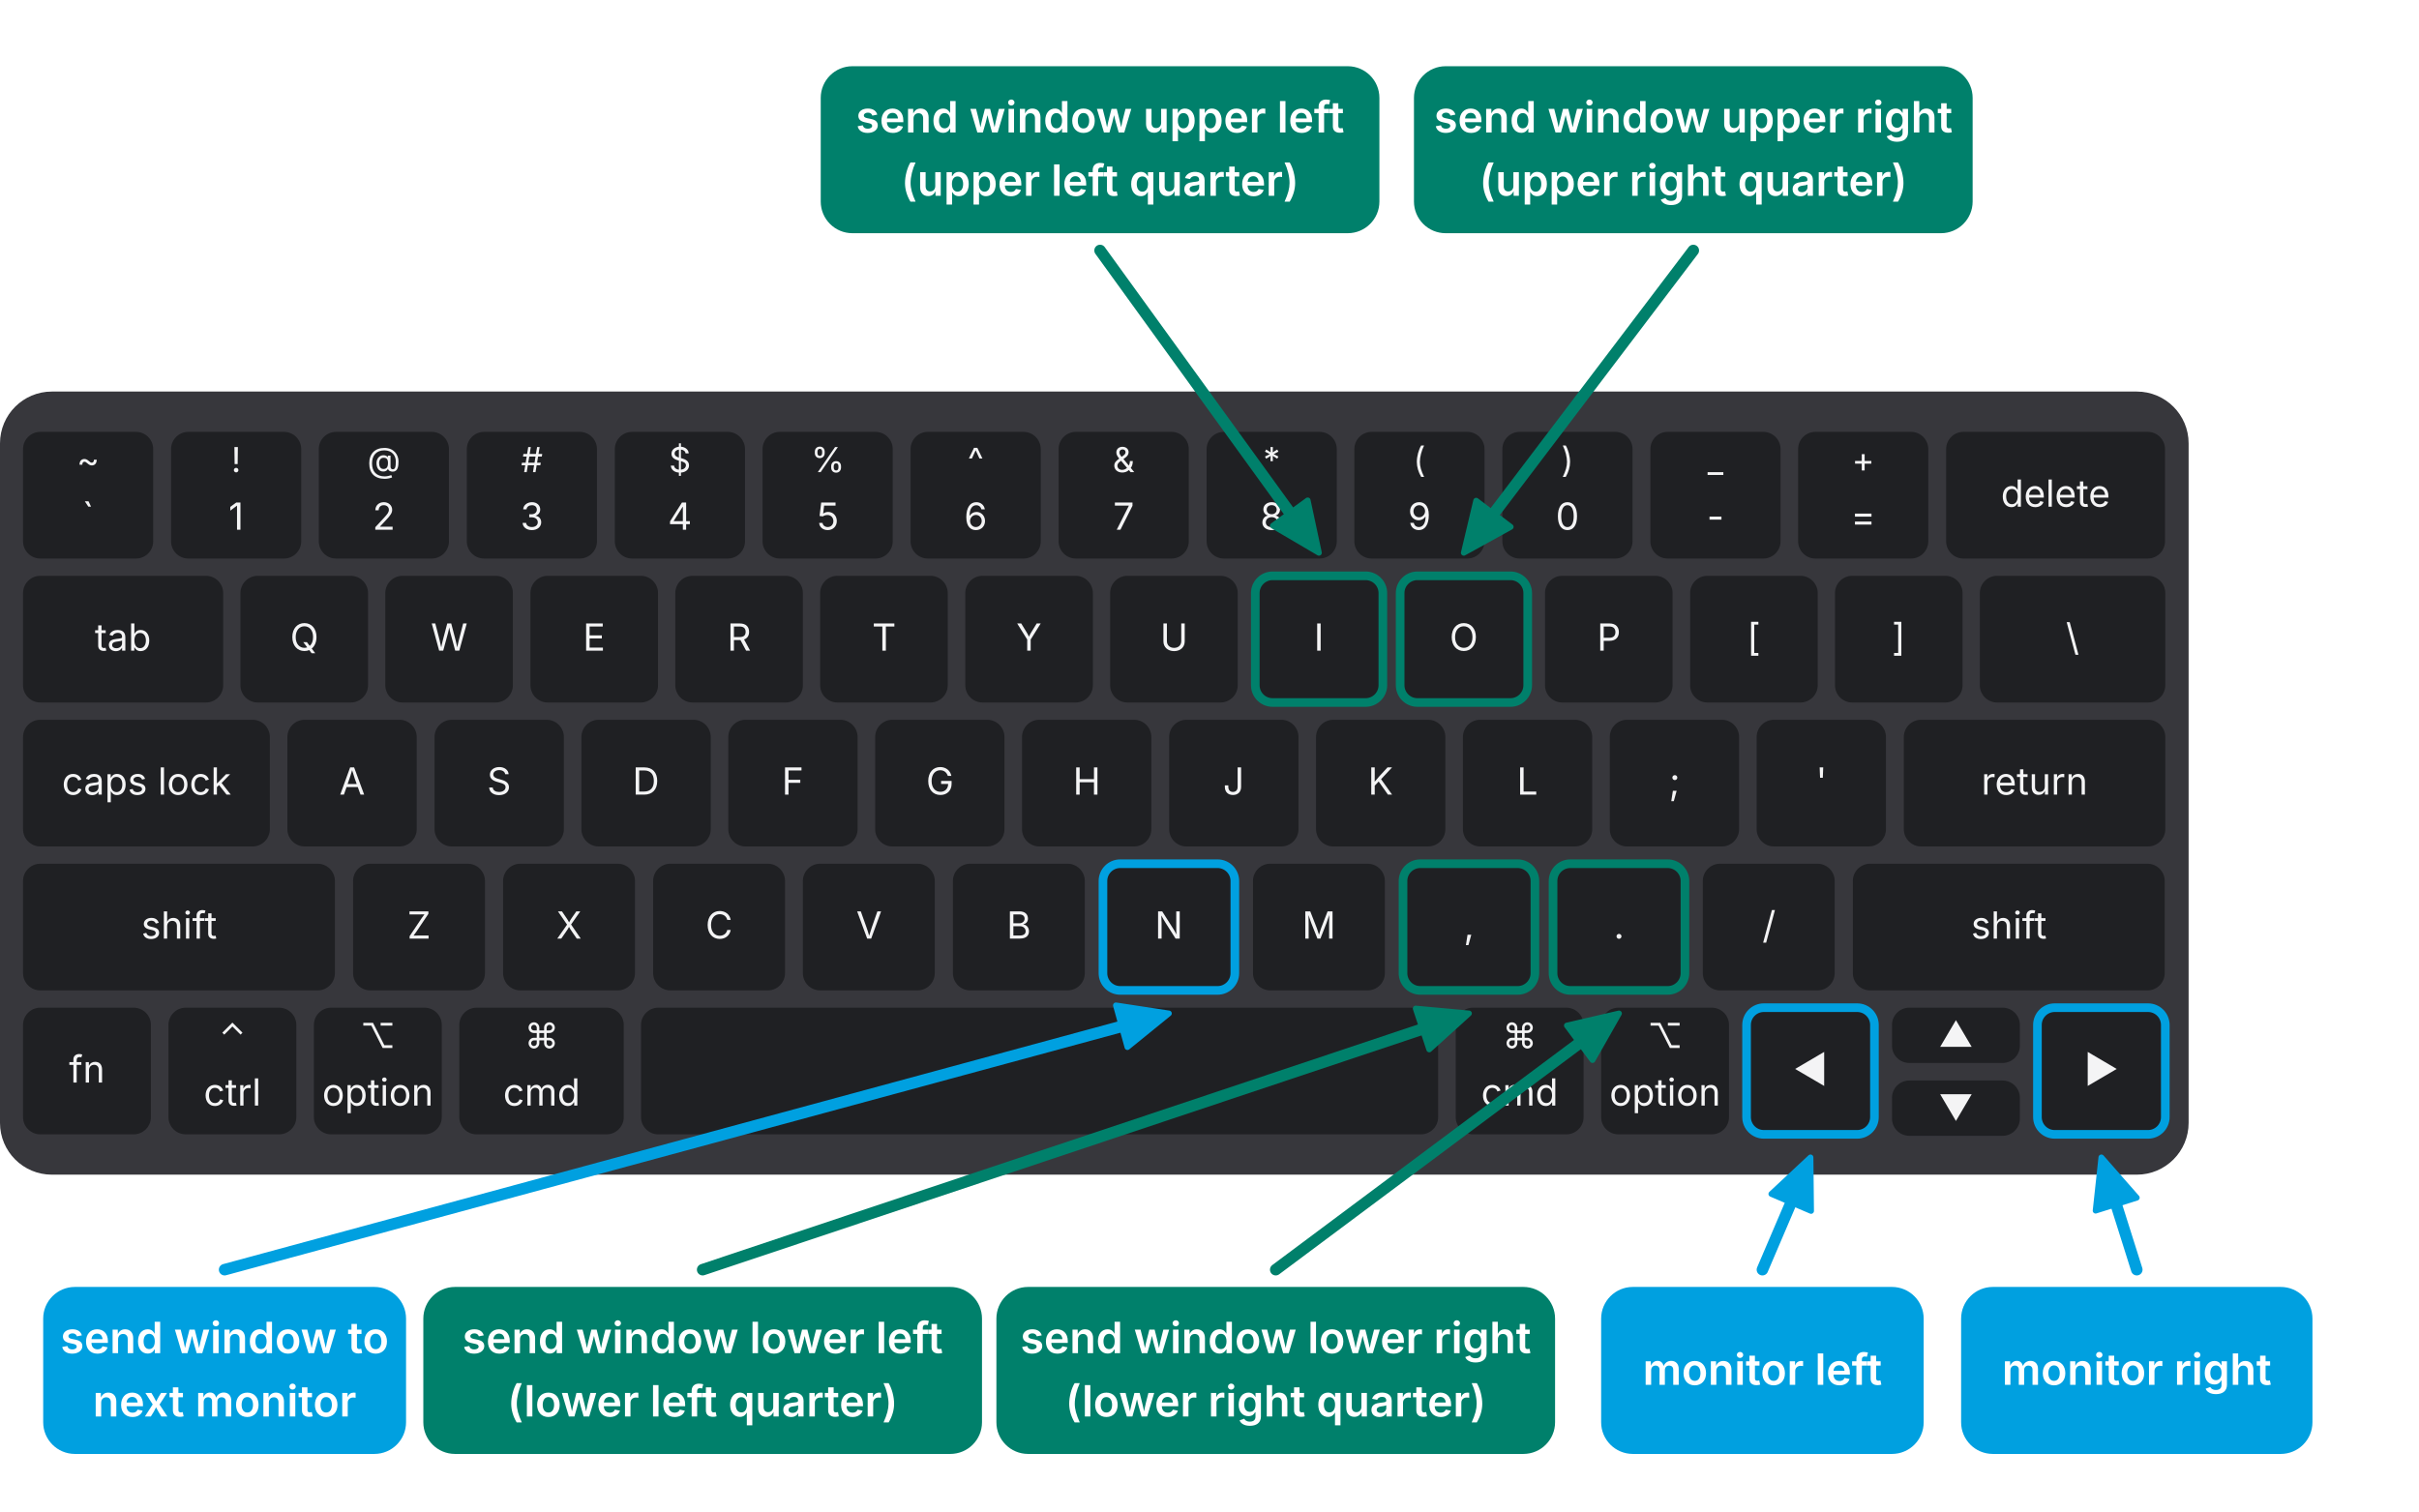
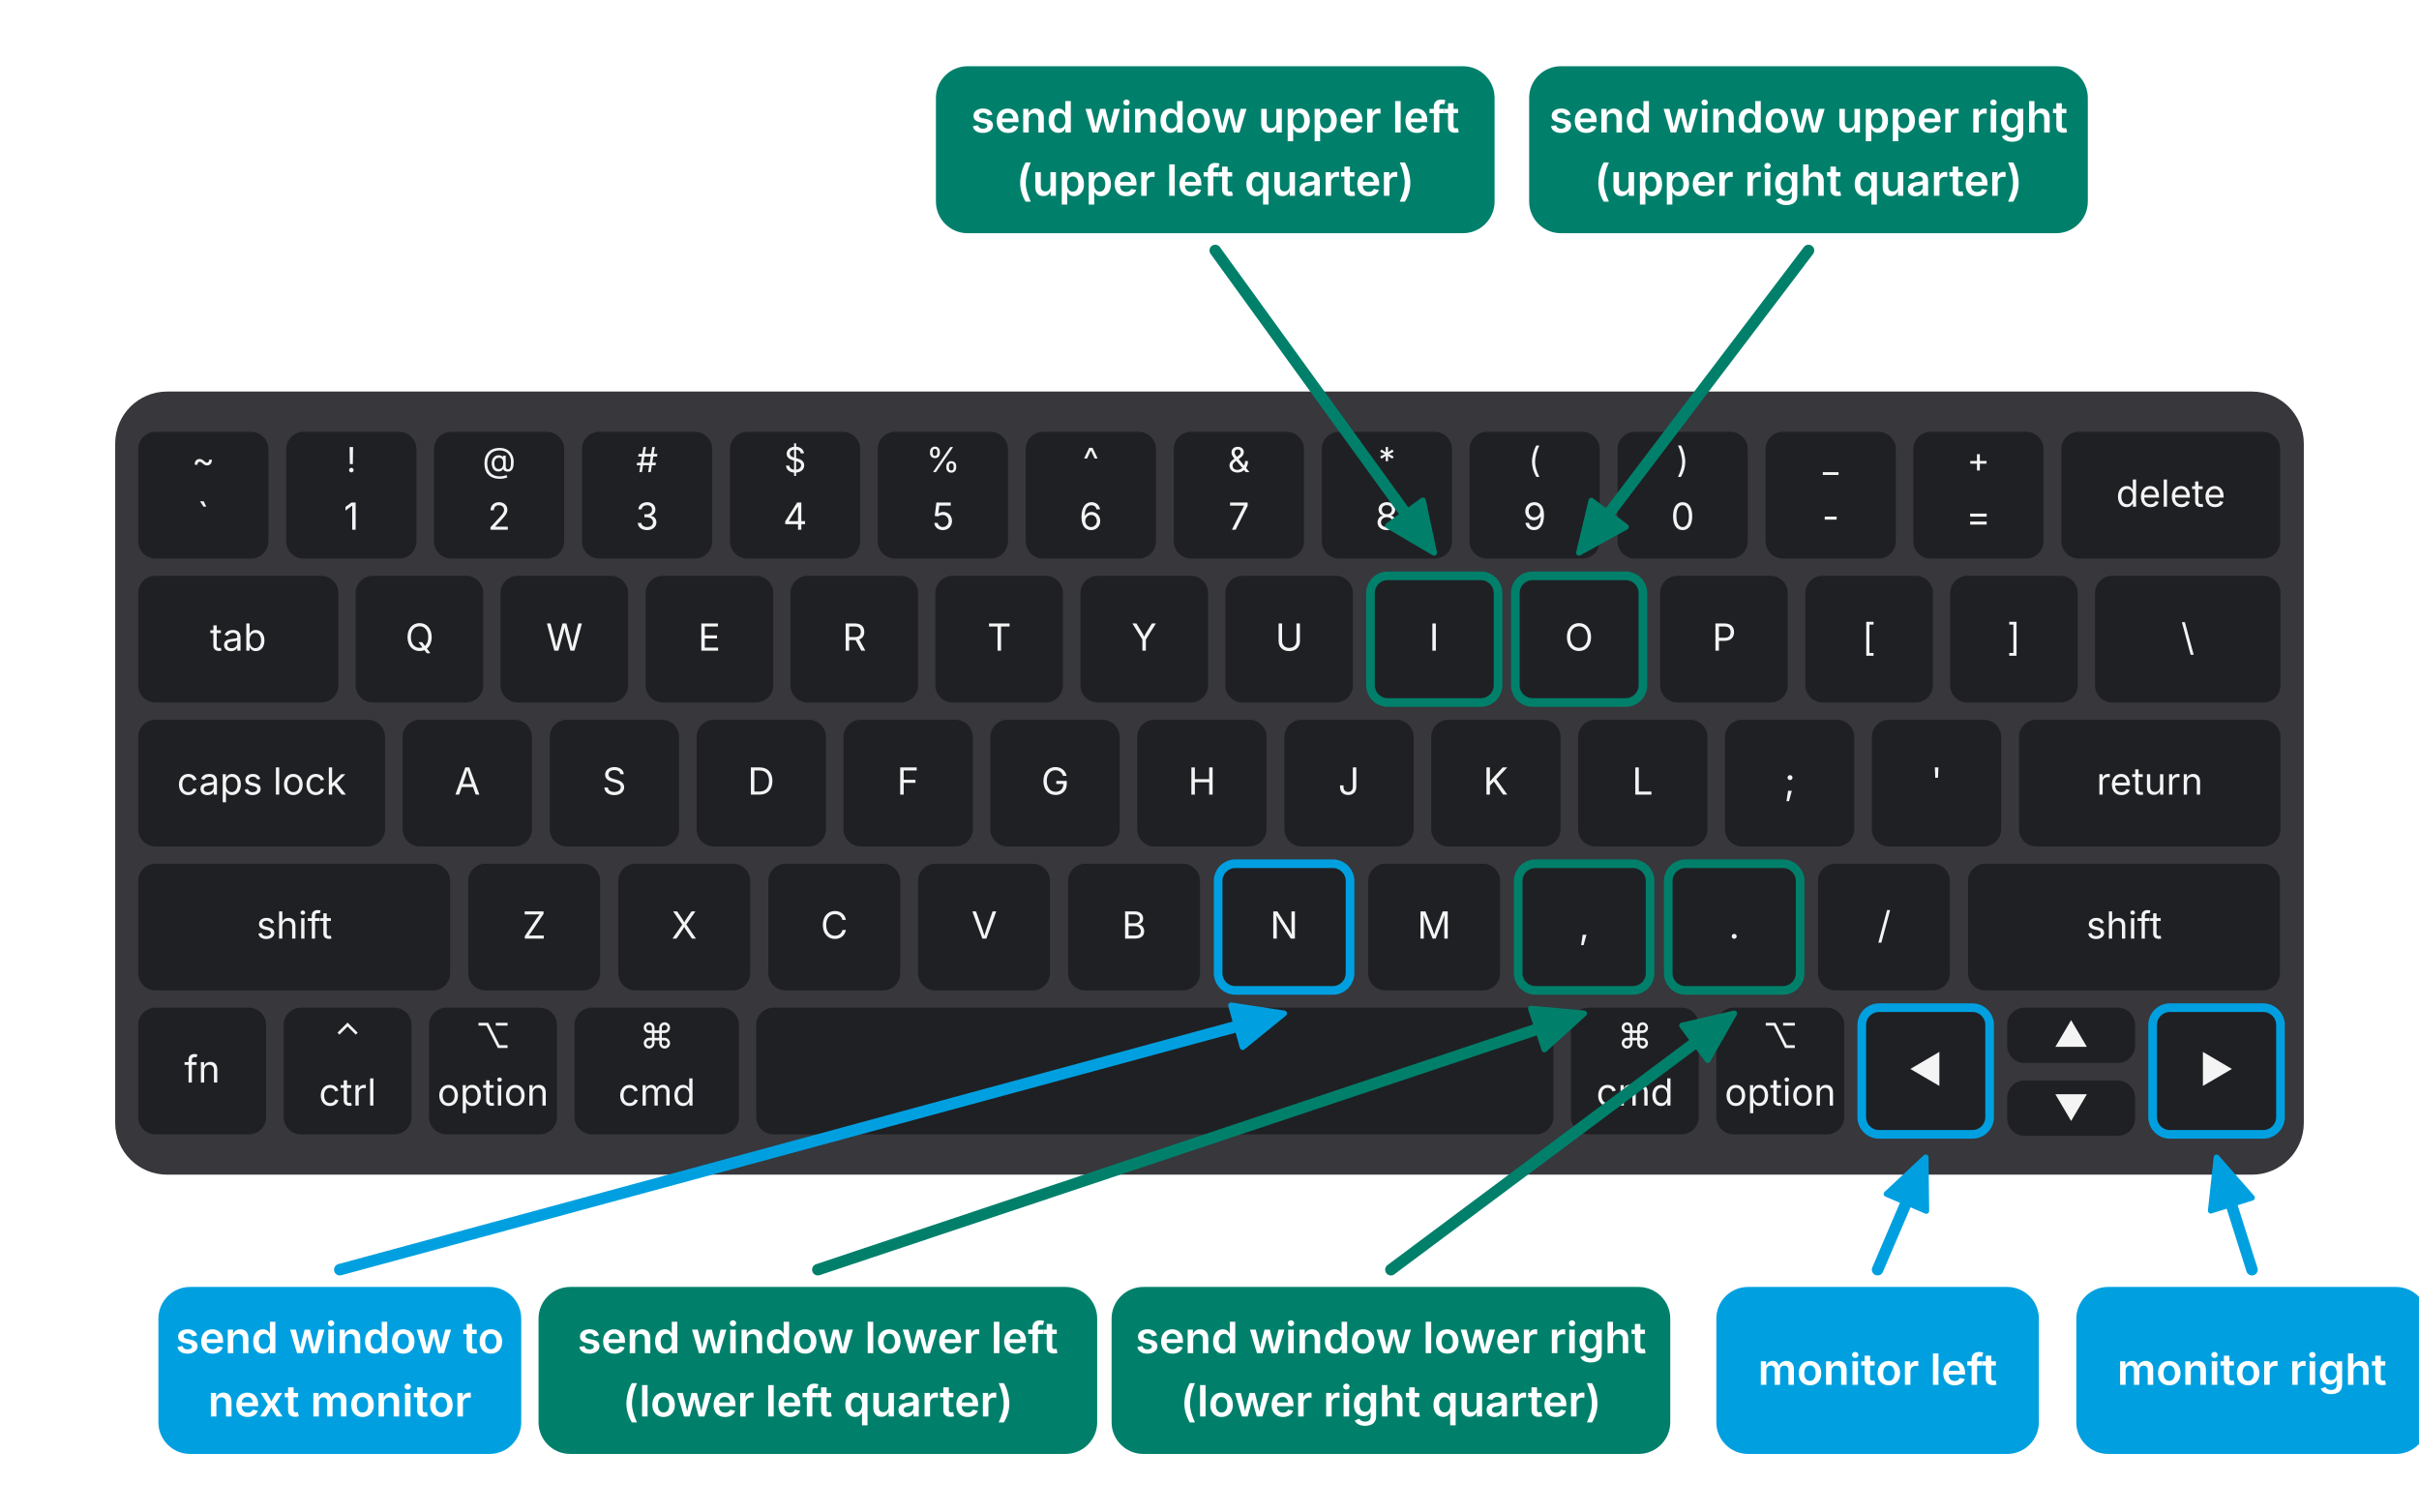
<svg xmlns="http://www.w3.org/2000/svg" viewBox="0 0 840 525" font-family="system-ui,-apple-system,sans-serif">
  <style>
text.t{fill:#fff;font-weight:600} text.k{fill:#f4f4f5} text.w{fill:#fff;font-weight:600}
rect.b{fill:#37373c} rect.k{fill:#1f2023} rect.h{fill:#1f2023;stroke:#00806b;stroke-width:3} rect.hm{fill:#1f2023;stroke:#00a0e0;stroke-width:3}
</style>
  <rect x="0" y="-8" width="840" height="700" fill="#fff" />
-   <rect class="b" x="0" y="136" width="760" height="272" rx="18" />
-   <rect class="k" x="8.0" y="150.0" width="45.2" height="44.0" rx="6" />
-   <text class="k" x="30.6" y="164.0" text-anchor="middle" font-size="12">~</text>
-   <text class="k" x="30.6" y="184.0" text-anchor="middle" font-size="13">`</text>
-   <rect class="k" x="59.4" y="150.0" width="45.2" height="44.0" rx="6" />
-   <text class="k" x="82.0" y="164.0" text-anchor="middle" font-size="12">!</text>
-   <text class="k" x="82.0" y="184.0" text-anchor="middle" font-size="13">1</text>
-   <rect class="k" x="110.7" y="150.0" width="45.2" height="44.0" rx="6" />
-   <text class="k" x="133.3" y="164.0" text-anchor="middle" font-size="12">@</text>
-   <text class="k" x="133.3" y="184.0" text-anchor="middle" font-size="13">2</text>
-   <rect class="k" x="162.1" y="150.0" width="45.2" height="44.0" rx="6" />
-   <text class="k" x="184.7" y="164.0" text-anchor="middle" font-size="12">#</text>
-   <text class="k" x="184.7" y="184.0" text-anchor="middle" font-size="13">3</text>
-   <rect class="k" x="213.5" y="150.0" width="45.2" height="44.0" rx="6" />
-   <text class="k" x="236.1" y="164.0" text-anchor="middle" font-size="12">$</text>
-   <text class="k" x="236.1" y="184.0" text-anchor="middle" font-size="13">4</text>
-   <rect class="k" x="264.8" y="150.0" width="45.2" height="44.0" rx="6" />
-   <text class="k" x="287.5" y="164.0" text-anchor="middle" font-size="12">%</text>
-   <text class="k" x="287.5" y="184.0" text-anchor="middle" font-size="13">5</text>
-   <rect class="k" x="316.2" y="150.0" width="45.2" height="44.0" rx="6" />
-   <text class="k" x="338.8" y="164.0" text-anchor="middle" font-size="12">^</text>
-   <text class="k" x="338.8" y="184.0" text-anchor="middle" font-size="13">6</text>
-   <rect class="k" x="367.6" y="150.0" width="45.2" height="44.0" rx="6" />
-   <text class="k" x="390.2" y="164.0" text-anchor="middle" font-size="12">&amp;</text>
-   <text class="k" x="390.2" y="184.0" text-anchor="middle" font-size="13">7</text>
-   <rect class="k" x="419.0" y="150.0" width="45.2" height="44.0" rx="6" />
-   <text class="k" x="441.6" y="164.0" text-anchor="middle" font-size="12">*</text>
-   <text class="k" x="441.6" y="184.0" text-anchor="middle" font-size="13">8</text>
-   <rect class="k" x="470.3" y="150.0" width="45.2" height="44.0" rx="6" />
-   <text class="k" x="492.9" y="164.0" text-anchor="middle" font-size="12">(</text>
-   <text class="k" x="492.9" y="184.0" text-anchor="middle" font-size="13">9</text>
-   <rect class="k" x="521.7" y="150.0" width="45.2" height="44.0" rx="6" />
-   <text class="k" x="544.3" y="164.0" text-anchor="middle" font-size="12">)</text>
-   <text class="k" x="544.3" y="184.0" text-anchor="middle" font-size="13">0</text>
-   <rect class="k" x="573.1" y="150.0" width="45.2" height="44.0" rx="6" />
-   <text class="k" x="595.7" y="164.0" text-anchor="middle" font-size="12">_</text>
-   <text class="k" x="595.7" y="184.0" text-anchor="middle" font-size="13">-</text>
-   <rect class="k" x="624.4" y="150.0" width="45.2" height="44.0" rx="6" />
-   <text class="k" x="647.0" y="164.0" text-anchor="middle" font-size="12">+</text>
-   <text class="k" x="647.0" y="184.0" text-anchor="middle" font-size="13">=</text>
-   <rect class="k" x="675.8" y="150.0" width="76.0" height="44.0" rx="6" />
-   <text class="k" x="713.8" y="176.0" text-anchor="middle" font-size="13">delete</text>
-   <rect class="k" x="8.0" y="200.0" width="69.5" height="44.0" rx="6" />
-   <text class="k" x="42.7" y="226.0" text-anchor="middle" font-size="13">tab</text>
-   <rect class="k" x="83.5" y="200.0" width="44.3" height="44.0" rx="6" />
-   <text class="k" x="105.7" y="226.0" text-anchor="middle" font-size="13">Q</text>
-   <rect class="k" x="133.8" y="200.0" width="44.3" height="44.0" rx="6" />
-   <text class="k" x="156.0" y="226.0" text-anchor="middle" font-size="13">W</text>
-   <rect class="k" x="184.2" y="200.0" width="44.3" height="44.0" rx="6" />
-   <text class="k" x="206.3" y="226.0" text-anchor="middle" font-size="13">E</text>
-   <rect class="k" x="234.5" y="200.0" width="44.3" height="44.0" rx="6" />
-   <text class="k" x="256.7" y="226.0" text-anchor="middle" font-size="13">R</text>
-   <rect class="k" x="284.8" y="200.0" width="44.3" height="44.0" rx="6" />
-   <text class="k" x="307.0" y="226.0" text-anchor="middle" font-size="13">T</text>
-   <rect class="k" x="335.2" y="200.0" width="44.3" height="44.0" rx="6" />
-   <text class="k" x="357.3" y="226.0" text-anchor="middle" font-size="13">Y</text>
-   <rect class="k" x="385.5" y="200.0" width="44.3" height="44.0" rx="6" />
-   <text class="k" x="407.7" y="226.0" text-anchor="middle" font-size="13">U</text>
-   <rect class="h" x="435.9" y="200.0" width="44.3" height="44.0" rx="6" />
-   <text class="k" x="458.0" y="226.0" text-anchor="middle" font-size="13">I</text>
-   <rect class="h" x="486.2" y="200.0" width="44.3" height="44.0" rx="6" />
-   <text class="k" x="508.3" y="226.0" text-anchor="middle" font-size="13">O</text>
-   <rect class="k" x="536.5" y="200.0" width="44.3" height="44.0" rx="6" />
-   <text class="k" x="558.7" y="226.0" text-anchor="middle" font-size="13">P</text>
-   <rect class="k" x="586.9" y="200.0" width="44.3" height="44.0" rx="6" />
-   <text class="k" x="609.0" y="226.0" text-anchor="middle" font-size="13">[</text>
-   <rect class="k" x="637.2" y="200.0" width="44.3" height="44.0" rx="6" />
-   <text class="k" x="659.3" y="226.0" text-anchor="middle" font-size="13">]</text>
-   <rect class="k" x="687.5" y="200.0" width="64.4" height="44.0" rx="6" />
-   <text class="k" x="719.7" y="226.0" text-anchor="middle" font-size="13">\</text>
-   <rect class="k" x="8.0" y="250.0" width="85.7" height="44.0" rx="6" />
-   <text class="k" x="50.9" y="276.0" text-anchor="middle" font-size="13">caps lock</text>
-   <rect class="k" x="99.8" y="250.0" width="44.9" height="44.0" rx="6" />
-   <text class="k" x="122.3" y="276.0" text-anchor="middle" font-size="13">A</text>
-   <rect class="k" x="150.9" y="250.0" width="44.9" height="44.0" rx="6" />
-   <text class="k" x="173.3" y="276.0" text-anchor="middle" font-size="13">S</text>
-   <rect class="k" x="201.9" y="250.0" width="44.9" height="44.0" rx="6" />
-   <text class="k" x="224.3" y="276.0" text-anchor="middle" font-size="13">D</text>
-   <rect class="k" x="252.9" y="250.0" width="44.9" height="44.0" rx="6" />
-   <text class="k" x="275.3" y="276.0" text-anchor="middle" font-size="13">F</text>
-   <rect class="k" x="303.9" y="250.0" width="44.9" height="44.0" rx="6" />
-   <text class="k" x="326.4" y="276.0" text-anchor="middle" font-size="13">G</text>
-   <rect class="k" x="354.9" y="250.0" width="44.9" height="44.0" rx="6" />
-   <text class="k" x="377.4" y="276.0" text-anchor="middle" font-size="13">H</text>
-   <rect class="k" x="406.0" y="250.0" width="44.9" height="44.0" rx="6" />
-   <text class="k" x="428.4" y="276.0" text-anchor="middle" font-size="13">J</text>
-   <rect class="k" x="457.0" y="250.0" width="44.9" height="44.0" rx="6" />
-   <text class="k" x="479.4" y="276.0" text-anchor="middle" font-size="13">K</text>
-   <rect class="k" x="508.0" y="250.0" width="44.9" height="44.0" rx="6" />
-   <text class="k" x="530.4" y="276.0" text-anchor="middle" font-size="13">L</text>
-   <rect class="k" x="559.0" y="250.0" width="44.9" height="44.0" rx="6" />
-   <text class="k" x="581.5" y="276.0" text-anchor="middle" font-size="13">;</text>
-   <rect class="k" x="610.0" y="250.0" width="44.9" height="44.0" rx="6" />
-   <text class="k" x="632.5" y="276.0" text-anchor="middle" font-size="13">'</text>
-   <rect class="k" x="661.1" y="250.0" width="90.8" height="44.0" rx="6" />
-   <text class="k" x="706.5" y="276.0" text-anchor="middle" font-size="13">return</text>
-   <rect class="k" x="8.0" y="300.0" width="108.3" height="44.0" rx="6" />
-   <text class="k" x="62.2" y="326.0" text-anchor="middle" font-size="13">shift</text>
-   <rect class="k" x="122.6" y="300.0" width="45.8" height="44.0" rx="6" />
-   <text class="k" x="145.5" y="326.0" text-anchor="middle" font-size="13">Z</text>
-   <rect class="k" x="174.7" y="300.0" width="45.8" height="44.0" rx="6" />
-   <text class="k" x="197.6" y="326.0" text-anchor="middle" font-size="13">X</text>
-   <rect class="k" x="226.8" y="300.0" width="45.8" height="44.0" rx="6" />
-   <text class="k" x="249.7" y="326.0" text-anchor="middle" font-size="13">C</text>
-   <rect class="k" x="278.8" y="300.0" width="45.8" height="44.0" rx="6" />
-   <text class="k" x="301.8" y="326.0" text-anchor="middle" font-size="13">V</text>
-   <rect class="k" x="330.9" y="300.0" width="45.8" height="44.0" rx="6" />
-   <text class="k" x="353.8" y="326.0" text-anchor="middle" font-size="13">B</text>
-   <rect class="hm" x="383.0" y="300.0" width="45.8" height="44.0" rx="6" />
-   <text class="k" x="405.9" y="326.0" text-anchor="middle" font-size="13">N</text>
-   <rect class="k" x="435.1" y="300.0" width="45.8" height="44.0" rx="6" />
-   <text class="k" x="458.0" y="326.0" text-anchor="middle" font-size="13">M</text>
-   <rect class="h" x="487.2" y="300.0" width="45.8" height="44.0" rx="6" />
-   <text class="k" x="510.1" y="326.0" text-anchor="middle" font-size="13">,</text>
-   <rect class="h" x="539.3" y="300.0" width="45.8" height="44.0" rx="6" />
-   <text class="k" x="562.2" y="326.0" text-anchor="middle" font-size="13">.</text>
-   <rect class="k" x="591.3" y="300.0" width="45.8" height="44.0" rx="6" />
-   <text class="k" x="614.3" y="326.0" text-anchor="middle" font-size="13">/</text>
-   <rect class="k" x="643.4" y="300.0" width="108.3" height="44.0" rx="6" />
-   <text class="k" x="697.6" y="326.0" text-anchor="middle" font-size="13">shift</text>
-   <rect class="k" x="8.0" y="350.0" width="44.4" height="44.0" rx="6" />
-   <text class="k" x="30.2" y="376.0" text-anchor="middle" font-size="13">fn</text>
-   <rect class="k" x="58.5" y="350.0" width="44.4" height="44.0" rx="6" />
-   <text class="k" x="80.7" y="364.0" text-anchor="middle" font-size="12">⌃</text>
-   <text class="k" x="80.7" y="384.0" text-anchor="middle" font-size="13">ctrl</text>
-   <rect class="k" x="109.0" y="350.0" width="44.4" height="44.0" rx="6" />
-   <text class="k" x="131.2" y="364.0" text-anchor="middle" font-size="12">⌥</text>
-   <text class="k" x="131.2" y="384.0" text-anchor="middle" font-size="13">option</text>
-   <rect class="k" x="159.5" y="350.0" width="57.1" height="44.0" rx="6" />
-   <text class="k" x="188.1" y="364.0" text-anchor="middle" font-size="12">⌘</text>
-   <text class="k" x="188.1" y="384.0" text-anchor="middle" font-size="13">cmd</text>
-   <rect class="k" x="222.6" y="350.0" width="276.8" height="44.0" rx="6" />
-   <text class="k" x="361.0" y="376.0" text-anchor="middle" font-size="13" />
-   <rect class="k" x="505.5" y="350.0" width="44.4" height="44.0" rx="6" />
-   <text class="k" x="527.7" y="364.0" text-anchor="middle" font-size="12">⌘</text>
-   <text class="k" x="527.7" y="384.0" text-anchor="middle" font-size="13">cmd</text>
-   <rect class="k" x="556.0" y="350.0" width="44.4" height="44.0" rx="6" />
-   <text class="k" x="578.2" y="364.0" text-anchor="middle" font-size="12">⌥</text>
-   <text class="k" x="578.2" y="384.0" text-anchor="middle" font-size="13">option</text>
-   <rect class="hm" x="606.5" y="350.0" width="44.4" height="44.0" rx="6" />
-   <text class="k" x="628.7" y="376.0" text-anchor="middle" font-size="13">◀</text>
-   <rect class="k" x="657.0" y="350.0" width="44.4" height="19.2" rx="6" />
-   <text class="k" x="679.2" y="363.6" text-anchor="middle" font-size="12">▲</text>
-   <rect class="k" x="657.0" y="375.3" width="44.4" height="19.2" rx="6" />
-   <text class="k" x="679.2" y="388.8" text-anchor="middle" font-size="12">▼</text>
-   <rect class="hm" x="707.5" y="350.0" width="44.4" height="44.0" rx="6" />
-   <text class="k" x="729.7" y="376.0" text-anchor="middle" font-size="13">▶</text>
-   <rect x="285" y="23" width="194" height="58" rx="11" fill="#00806b" />
-   <text class="t" x="382" y="46" text-anchor="middle" font-size="15" font-weight="600">send window upper left</text>
-   <text class="t" x="382" y="68" text-anchor="middle" font-size="15" font-weight="600">(upper left quarter)</text>
-   <line x1="382" y1="87" x2="448" y2="178.2" stroke="#00806b" stroke-width="4" stroke-linecap="round" />
-   <polygon points="458,192 442,182.6 454.1,173.8" fill="#00806b" stroke="#00806b" stroke-width="2" stroke-linejoin="round" />
-   <rect x="491" y="23" width="194" height="58" rx="11" fill="#00806b" />
-   <text class="t" x="588" y="46" text-anchor="middle" font-size="15" font-weight="600">send window upper right</text>
-   <text class="t" x="588" y="68" text-anchor="middle" font-size="15" font-weight="600">(upper right quarter)</text>
-   <line x1="588" y1="87" x2="518.6" y2="178.5" stroke="#00806b" stroke-width="4" stroke-linecap="round" />
-   <polygon points="508.3,192 512.6,173.9 524.6,183" fill="#00806b" stroke="#00806b" stroke-width="2" stroke-linejoin="round" />
-   <rect x="15" y="447" width="126" height="58" rx="11" fill="#00a0e0" />
-   <text class="w" x="78" y="470" text-anchor="middle" font-size="15" font-weight="600">send window to</text>
-   <text class="w" x="78" y="492" text-anchor="middle" font-size="15" font-weight="600">next monitor</text>
-   <line x1="78" y1="441" x2="389.5" y2="356.5" stroke="#00a0e0" stroke-width="4" stroke-linecap="round" />
-   <polygon points="405.9,352 391.5,363.7 387.5,349.2" fill="#00a0e0" stroke="#00a0e0" stroke-width="2" stroke-linejoin="round" />
-   <rect x="147" y="447" width="194" height="58" rx="11" fill="#00806b" />
-   <text class="t" x="244" y="470" text-anchor="middle" font-size="15" font-weight="600">send window lower left</text>
-   <text class="t" x="244" y="492" text-anchor="middle" font-size="15" font-weight="600">(lower left quarter)</text>
-   <line x1="244" y1="441" x2="494" y2="357.4" stroke="#00806b" stroke-width="4" stroke-linecap="round" />
-   <polygon points="510.1,352 496.3,364.5 491.6,350.3" fill="#00806b" stroke="#00806b" stroke-width="2" stroke-linejoin="round" />
-   <rect x="346" y="447" width="194" height="58" rx="11" fill="#00806b" />
-   <text class="t" x="443" y="470" text-anchor="middle" font-size="15" font-weight="600">send window lower right</text>
-   <text class="t" x="443" y="492" text-anchor="middle" font-size="15" font-weight="600">(lower right quarter)</text>
-   <line x1="443" y1="441" x2="548.6" y2="362.2" stroke="#00806b" stroke-width="4" stroke-linecap="round" />
-   <polygon points="562.2,352 553,368.2 544.1,356.2" fill="#00806b" stroke="#00806b" stroke-width="2" stroke-linejoin="round" />
-   <rect x="556" y="447" width="112" height="58" rx="11" fill="#00a0e0" />
-   <text class="w" x="612" y="481" text-anchor="middle" font-size="15" font-weight="600">monitor left</text>
-   <line x1="612" y1="441" x2="622" y2="417.6" stroke="#00a0e0" stroke-width="4" stroke-linecap="round" />
-   <polygon points="628.7,402 628.9,420.6 615.1,414.7" fill="#00a0e0" stroke="#00a0e0" stroke-width="2" stroke-linejoin="round" />
-   <rect x="681" y="447" width="122" height="58" rx="11" fill="#00a0e0" />
-   <text class="w" x="742" y="481" text-anchor="middle" font-size="15" font-weight="600">monitor right</text>
-   <line x1="742" y1="441" x2="734.8" y2="418.2" stroke="#00a0e0" stroke-width="4" stroke-linecap="round" />
-   <polygon points="729.7,402 742,416 727.7,420.5" fill="#00a0e0" stroke="#00a0e0" stroke-width="2" stroke-linejoin="round" />
+   <g transform="translate(40,0)">
+     <rect class="b" x="0" y="136" width="760" height="272" rx="18" />
+     <rect class="k" x="8.0" y="150.0" width="45.2" height="44.0" rx="6" />
+     <text class="k" x="30.6" y="164.0" text-anchor="middle" font-size="12">~</text>
+     <text class="k" x="30.6" y="184.0" text-anchor="middle" font-size="13">`</text>
+     <rect class="k" x="59.4" y="150.0" width="45.2" height="44.0" rx="6" />
+     <text class="k" x="82.0" y="164.0" text-anchor="middle" font-size="12">!</text>
+     <text class="k" x="82.0" y="184.0" text-anchor="middle" font-size="13">1</text>
+     <rect class="k" x="110.7" y="150.0" width="45.2" height="44.0" rx="6" />
+     <text class="k" x="133.3" y="164.0" text-anchor="middle" font-size="12">@</text>
+     <text class="k" x="133.3" y="184.0" text-anchor="middle" font-size="13">2</text>
+     <rect class="k" x="162.1" y="150.0" width="45.2" height="44.0" rx="6" />
+     <text class="k" x="184.7" y="164.0" text-anchor="middle" font-size="12">#</text>
+     <text class="k" x="184.7" y="184.0" text-anchor="middle" font-size="13">3</text>
+     <rect class="k" x="213.5" y="150.0" width="45.2" height="44.0" rx="6" />
+     <text class="k" x="236.1" y="164.0" text-anchor="middle" font-size="12">$</text>
+     <text class="k" x="236.1" y="184.0" text-anchor="middle" font-size="13">4</text>
+     <rect class="k" x="264.8" y="150.0" width="45.2" height="44.0" rx="6" />
+     <text class="k" x="287.5" y="164.0" text-anchor="middle" font-size="12">%</text>
+     <text class="k" x="287.5" y="184.0" text-anchor="middle" font-size="13">5</text>
+     <rect class="k" x="316.2" y="150.0" width="45.2" height="44.0" rx="6" />
+     <text class="k" x="338.8" y="164.0" text-anchor="middle" font-size="12">^</text>
+     <text class="k" x="338.8" y="184.0" text-anchor="middle" font-size="13">6</text>
+     <rect class="k" x="367.6" y="150.0" width="45.2" height="44.0" rx="6" />
+     <text class="k" x="390.2" y="164.0" text-anchor="middle" font-size="12">&amp;</text>
+     <text class="k" x="390.2" y="184.0" text-anchor="middle" font-size="13">7</text>
+     <rect class="k" x="419.0" y="150.0" width="45.2" height="44.0" rx="6" />
+     <text class="k" x="441.6" y="164.0" text-anchor="middle" font-size="12">*</text>
+     <text class="k" x="441.6" y="184.0" text-anchor="middle" font-size="13">8</text>
+     <rect class="k" x="470.3" y="150.0" width="45.2" height="44.0" rx="6" />
+     <text class="k" x="492.9" y="164.0" text-anchor="middle" font-size="12">(</text>
+     <text class="k" x="492.9" y="184.0" text-anchor="middle" font-size="13">9</text>
+     <rect class="k" x="521.7" y="150.0" width="45.2" height="44.0" rx="6" />
+     <text class="k" x="544.3" y="164.0" text-anchor="middle" font-size="12">)</text>
+     <text class="k" x="544.3" y="184.0" text-anchor="middle" font-size="13">0</text>
+     <rect class="k" x="573.1" y="150.0" width="45.2" height="44.0" rx="6" />
+     <text class="k" x="595.7" y="164.0" text-anchor="middle" font-size="12">_</text>
+     <text class="k" x="595.7" y="184.0" text-anchor="middle" font-size="13">-</text>
+     <rect class="k" x="624.4" y="150.0" width="45.2" height="44.0" rx="6" />
+     <text class="k" x="647.0" y="164.0" text-anchor="middle" font-size="12">+</text>
+     <text class="k" x="647.0" y="184.0" text-anchor="middle" font-size="13">=</text>
+     <rect class="k" x="675.8" y="150.0" width="76.0" height="44.0" rx="6" />
+     <text class="k" x="713.8" y="176.0" text-anchor="middle" font-size="13">delete</text>
+     <rect class="k" x="8.0" y="200.0" width="69.5" height="44.0" rx="6" />
+     <text class="k" x="42.7" y="226.0" text-anchor="middle" font-size="13">tab</text>
+     <rect class="k" x="83.5" y="200.0" width="44.3" height="44.0" rx="6" />
+     <text class="k" x="105.7" y="226.0" text-anchor="middle" font-size="13">Q</text>
+     <rect class="k" x="133.8" y="200.0" width="44.3" height="44.0" rx="6" />
+     <text class="k" x="156.0" y="226.0" text-anchor="middle" font-size="13">W</text>
+     <rect class="k" x="184.2" y="200.0" width="44.3" height="44.0" rx="6" />
+     <text class="k" x="206.3" y="226.0" text-anchor="middle" font-size="13">E</text>
+     <rect class="k" x="234.5" y="200.0" width="44.3" height="44.0" rx="6" />
+     <text class="k" x="256.7" y="226.0" text-anchor="middle" font-size="13">R</text>
+     <rect class="k" x="284.8" y="200.0" width="44.3" height="44.0" rx="6" />
+     <text class="k" x="307.0" y="226.0" text-anchor="middle" font-size="13">T</text>
+     <rect class="k" x="335.2" y="200.0" width="44.3" height="44.0" rx="6" />
+     <text class="k" x="357.3" y="226.0" text-anchor="middle" font-size="13">Y</text>
+     <rect class="k" x="385.5" y="200.0" width="44.3" height="44.0" rx="6" />
+     <text class="k" x="407.7" y="226.0" text-anchor="middle" font-size="13">U</text>
+     <rect class="h" x="435.9" y="200.0" width="44.3" height="44.0" rx="6" />
+     <text class="k" x="458.0" y="226.0" text-anchor="middle" font-size="13">I</text>
+     <rect class="h" x="486.2" y="200.0" width="44.3" height="44.0" rx="6" />
+     <text class="k" x="508.3" y="226.0" text-anchor="middle" font-size="13">O</text>
+     <rect class="k" x="536.5" y="200.0" width="44.3" height="44.0" rx="6" />
+     <text class="k" x="558.7" y="226.0" text-anchor="middle" font-size="13">P</text>
+     <rect class="k" x="586.9" y="200.0" width="44.3" height="44.0" rx="6" />
+     <text class="k" x="609.0" y="226.0" text-anchor="middle" font-size="13">[</text>
+     <rect class="k" x="637.2" y="200.0" width="44.3" height="44.0" rx="6" />
+     <text class="k" x="659.3" y="226.0" text-anchor="middle" font-size="13">]</text>
+     <rect class="k" x="687.5" y="200.0" width="64.4" height="44.0" rx="6" />
+     <text class="k" x="719.7" y="226.0" text-anchor="middle" font-size="13">\</text>
+     <rect class="k" x="8.0" y="250.0" width="85.7" height="44.0" rx="6" />
+     <text class="k" x="50.9" y="276.0" text-anchor="middle" font-size="13">caps lock</text>
+     <rect class="k" x="99.8" y="250.0" width="44.9" height="44.0" rx="6" />
+     <text class="k" x="122.3" y="276.0" text-anchor="middle" font-size="13">A</text>
+     <rect class="k" x="150.9" y="250.0" width="44.9" height="44.0" rx="6" />
+     <text class="k" x="173.3" y="276.0" text-anchor="middle" font-size="13">S</text>
+     <rect class="k" x="201.9" y="250.0" width="44.9" height="44.0" rx="6" />
+     <text class="k" x="224.3" y="276.0" text-anchor="middle" font-size="13">D</text>
+     <rect class="k" x="252.9" y="250.0" width="44.9" height="44.0" rx="6" />
+     <text class="k" x="275.3" y="276.0" text-anchor="middle" font-size="13">F</text>
+     <rect class="k" x="303.9" y="250.0" width="44.9" height="44.0" rx="6" />
+     <text class="k" x="326.4" y="276.0" text-anchor="middle" font-size="13">G</text>
+     <rect class="k" x="354.9" y="250.0" width="44.9" height="44.0" rx="6" />
+     <text class="k" x="377.4" y="276.0" text-anchor="middle" font-size="13">H</text>
+     <rect class="k" x="406.0" y="250.0" width="44.9" height="44.0" rx="6" />
+     <text class="k" x="428.4" y="276.0" text-anchor="middle" font-size="13">J</text>
+     <rect class="k" x="457.0" y="250.0" width="44.9" height="44.0" rx="6" />
+     <text class="k" x="479.4" y="276.0" text-anchor="middle" font-size="13">K</text>
+     <rect class="k" x="508.0" y="250.0" width="44.9" height="44.0" rx="6" />
+     <text class="k" x="530.4" y="276.0" text-anchor="middle" font-size="13">L</text>
+     <rect class="k" x="559.0" y="250.0" width="44.9" height="44.0" rx="6" />
+     <text class="k" x="581.5" y="276.0" text-anchor="middle" font-size="13">;</text>
+     <rect class="k" x="610.0" y="250.0" width="44.9" height="44.0" rx="6" />
+     <text class="k" x="632.5" y="276.0" text-anchor="middle" font-size="13">'</text>
+     <rect class="k" x="661.1" y="250.0" width="90.8" height="44.0" rx="6" />
+     <text class="k" x="706.5" y="276.0" text-anchor="middle" font-size="13">return</text>
+     <rect class="k" x="8.0" y="300.0" width="108.3" height="44.0" rx="6" />
+     <text class="k" x="62.2" y="326.0" text-anchor="middle" font-size="13">shift</text>
+     <rect class="k" x="122.6" y="300.0" width="45.8" height="44.0" rx="6" />
+     <text class="k" x="145.5" y="326.0" text-anchor="middle" font-size="13">Z</text>
+     <rect class="k" x="174.7" y="300.0" width="45.8" height="44.0" rx="6" />
+     <text class="k" x="197.6" y="326.0" text-anchor="middle" font-size="13">X</text>
+     <rect class="k" x="226.8" y="300.0" width="45.8" height="44.0" rx="6" />
+     <text class="k" x="249.7" y="326.0" text-anchor="middle" font-size="13">C</text>
+     <rect class="k" x="278.8" y="300.0" width="45.8" height="44.0" rx="6" />
+     <text class="k" x="301.8" y="326.0" text-anchor="middle" font-size="13">V</text>
+     <rect class="k" x="330.9" y="300.0" width="45.8" height="44.0" rx="6" />
+     <text class="k" x="353.8" y="326.0" text-anchor="middle" font-size="13">B</text>
+     <rect class="hm" x="383.0" y="300.0" width="45.8" height="44.0" rx="6" />
+     <text class="k" x="405.9" y="326.0" text-anchor="middle" font-size="13">N</text>
+     <rect class="k" x="435.1" y="300.0" width="45.8" height="44.0" rx="6" />
+     <text class="k" x="458.0" y="326.0" text-anchor="middle" font-size="13">M</text>
+     <rect class="h" x="487.2" y="300.0" width="45.8" height="44.0" rx="6" />
+     <text class="k" x="510.1" y="326.0" text-anchor="middle" font-size="13">,</text>
+     <rect class="h" x="539.3" y="300.0" width="45.8" height="44.0" rx="6" />
+     <text class="k" x="562.2" y="326.0" text-anchor="middle" font-size="13">.</text>
+     <rect class="k" x="591.3" y="300.0" width="45.8" height="44.0" rx="6" />
+     <text class="k" x="614.3" y="326.0" text-anchor="middle" font-size="13">/</text>
+     <rect class="k" x="643.4" y="300.0" width="108.3" height="44.0" rx="6" />
+     <text class="k" x="697.6" y="326.0" text-anchor="middle" font-size="13">shift</text>
+     <rect class="k" x="8.0" y="350.0" width="44.4" height="44.0" rx="6" />
+     <text class="k" x="30.2" y="376.0" text-anchor="middle" font-size="13">fn</text>
+     <rect class="k" x="58.5" y="350.0" width="44.4" height="44.0" rx="6" />
+     <text class="k" x="80.7" y="364.0" text-anchor="middle" font-size="12">⌃</text>
+     <text class="k" x="80.7" y="384.0" text-anchor="middle" font-size="13">ctrl</text>
+     <rect class="k" x="109.0" y="350.0" width="44.4" height="44.0" rx="6" />
+     <text class="k" x="131.2" y="364.0" text-anchor="middle" font-size="12">⌥</text>
+     <text class="k" x="131.2" y="384.0" text-anchor="middle" font-size="13">option</text>
+     <rect class="k" x="159.5" y="350.0" width="57.1" height="44.0" rx="6" />
+     <text class="k" x="188.1" y="364.0" text-anchor="middle" font-size="12">⌘</text>
+     <text class="k" x="188.1" y="384.0" text-anchor="middle" font-size="13">cmd</text>
+     <rect class="k" x="222.6" y="350.0" width="276.8" height="44.0" rx="6" />
+     <text class="k" x="361.0" y="376.0" text-anchor="middle" font-size="13" />
+     <rect class="k" x="505.5" y="350.0" width="44.4" height="44.0" rx="6" />
+     <text class="k" x="527.7" y="364.0" text-anchor="middle" font-size="12">⌘</text>
+     <text class="k" x="527.7" y="384.0" text-anchor="middle" font-size="13">cmd</text>
+     <rect class="k" x="556.0" y="350.0" width="44.4" height="44.0" rx="6" />
+     <text class="k" x="578.2" y="364.0" text-anchor="middle" font-size="12">⌥</text>
+     <text class="k" x="578.2" y="384.0" text-anchor="middle" font-size="13">option</text>
+     <rect class="hm" x="606.5" y="350.0" width="44.4" height="44.0" rx="6" />
+     <text class="k" x="628.7" y="376.0" text-anchor="middle" font-size="13">◀</text>
+     <rect class="k" x="657.0" y="350.0" width="44.4" height="19.2" rx="6" />
+     <text class="k" x="679.2" y="363.6" text-anchor="middle" font-size="12">▲</text>
+     <rect class="k" x="657.0" y="375.3" width="44.4" height="19.2" rx="6" />
+     <text class="k" x="679.2" y="388.8" text-anchor="middle" font-size="12">▼</text>
+     <rect class="hm" x="707.5" y="350.0" width="44.4" height="44.0" rx="6" />
+     <text class="k" x="729.7" y="376.0" text-anchor="middle" font-size="13">▶</text>
+     <rect x="285" y="23" width="194" height="58" rx="11" fill="#00806b" />
+     <text class="t" x="382" y="46" text-anchor="middle" font-size="15" font-weight="600">send window upper left</text>
+     <text class="t" x="382" y="68" text-anchor="middle" font-size="15" font-weight="600">(upper left quarter)</text>
+     <line x1="382" y1="87" x2="448" y2="178.2" stroke="#00806b" stroke-width="4" stroke-linecap="round" />
+     <polygon points="458,192 442,182.6 454.1,173.8" fill="#00806b" stroke="#00806b" stroke-width="2" stroke-linejoin="round" />
+     <rect x="491" y="23" width="194" height="58" rx="11" fill="#00806b" />
+     <text class="t" x="588" y="46" text-anchor="middle" font-size="15" font-weight="600">send window upper right</text>
+     <text class="t" x="588" y="68" text-anchor="middle" font-size="15" font-weight="600">(upper right quarter)</text>
+     <line x1="588" y1="87" x2="518.6" y2="178.5" stroke="#00806b" stroke-width="4" stroke-linecap="round" />
+     <polygon points="508.3,192 512.6,173.9 524.6,183" fill="#00806b" stroke="#00806b" stroke-width="2" stroke-linejoin="round" />
+     <rect x="15" y="447" width="126" height="58" rx="11" fill="#00a0e0" />
+     <text class="w" x="78" y="470" text-anchor="middle" font-size="15" font-weight="600">send window to</text>
+     <text class="w" x="78" y="492" text-anchor="middle" font-size="15" font-weight="600">next monitor</text>
+     <line x1="78" y1="441" x2="389.5" y2="356.5" stroke="#00a0e0" stroke-width="4" stroke-linecap="round" />
+     <polygon points="405.9,352 391.5,363.7 387.5,349.2" fill="#00a0e0" stroke="#00a0e0" stroke-width="2" stroke-linejoin="round" />
+     <rect x="147" y="447" width="194" height="58" rx="11" fill="#00806b" />
+     <text class="t" x="244" y="470" text-anchor="middle" font-size="15" font-weight="600">send window lower left</text>
+     <text class="t" x="244" y="492" text-anchor="middle" font-size="15" font-weight="600">(lower left quarter)</text>
+     <line x1="244" y1="441" x2="494" y2="357.4" stroke="#00806b" stroke-width="4" stroke-linecap="round" />
+     <polygon points="510.1,352 496.3,364.5 491.6,350.3" fill="#00806b" stroke="#00806b" stroke-width="2" stroke-linejoin="round" />
+     <rect x="346" y="447" width="194" height="58" rx="11" fill="#00806b" />
+     <text class="t" x="443" y="470" text-anchor="middle" font-size="15" font-weight="600">send window lower right</text>
+     <text class="t" x="443" y="492" text-anchor="middle" font-size="15" font-weight="600">(lower right quarter)</text>
+     <line x1="443" y1="441" x2="548.6" y2="362.2" stroke="#00806b" stroke-width="4" stroke-linecap="round" />
+     <polygon points="562.2,352 553,368.2 544.1,356.2" fill="#00806b" stroke="#00806b" stroke-width="2" stroke-linejoin="round" />
+     <rect x="556" y="447" width="112" height="58" rx="11" fill="#00a0e0" />
+     <text class="w" x="612" y="481" text-anchor="middle" font-size="15" font-weight="600">monitor left</text>
+     <line x1="612" y1="441" x2="622" y2="417.6" stroke="#00a0e0" stroke-width="4" stroke-linecap="round" />
+     <polygon points="628.7,402 628.9,420.6 615.1,414.7" fill="#00a0e0" stroke="#00a0e0" stroke-width="2" stroke-linejoin="round" />
+     <rect x="681" y="447" width="122" height="58" rx="11" fill="#00a0e0" />
+     <text class="w" x="742" y="481" text-anchor="middle" font-size="15" font-weight="600">monitor right</text>
+     <line x1="742" y1="441" x2="734.8" y2="418.2" stroke="#00a0e0" stroke-width="4" stroke-linecap="round" />
+     <polygon points="729.7,402 742,416 727.7,420.5" fill="#00a0e0" stroke="#00a0e0" stroke-width="2" stroke-linejoin="round" />
+   </g>
</svg>
